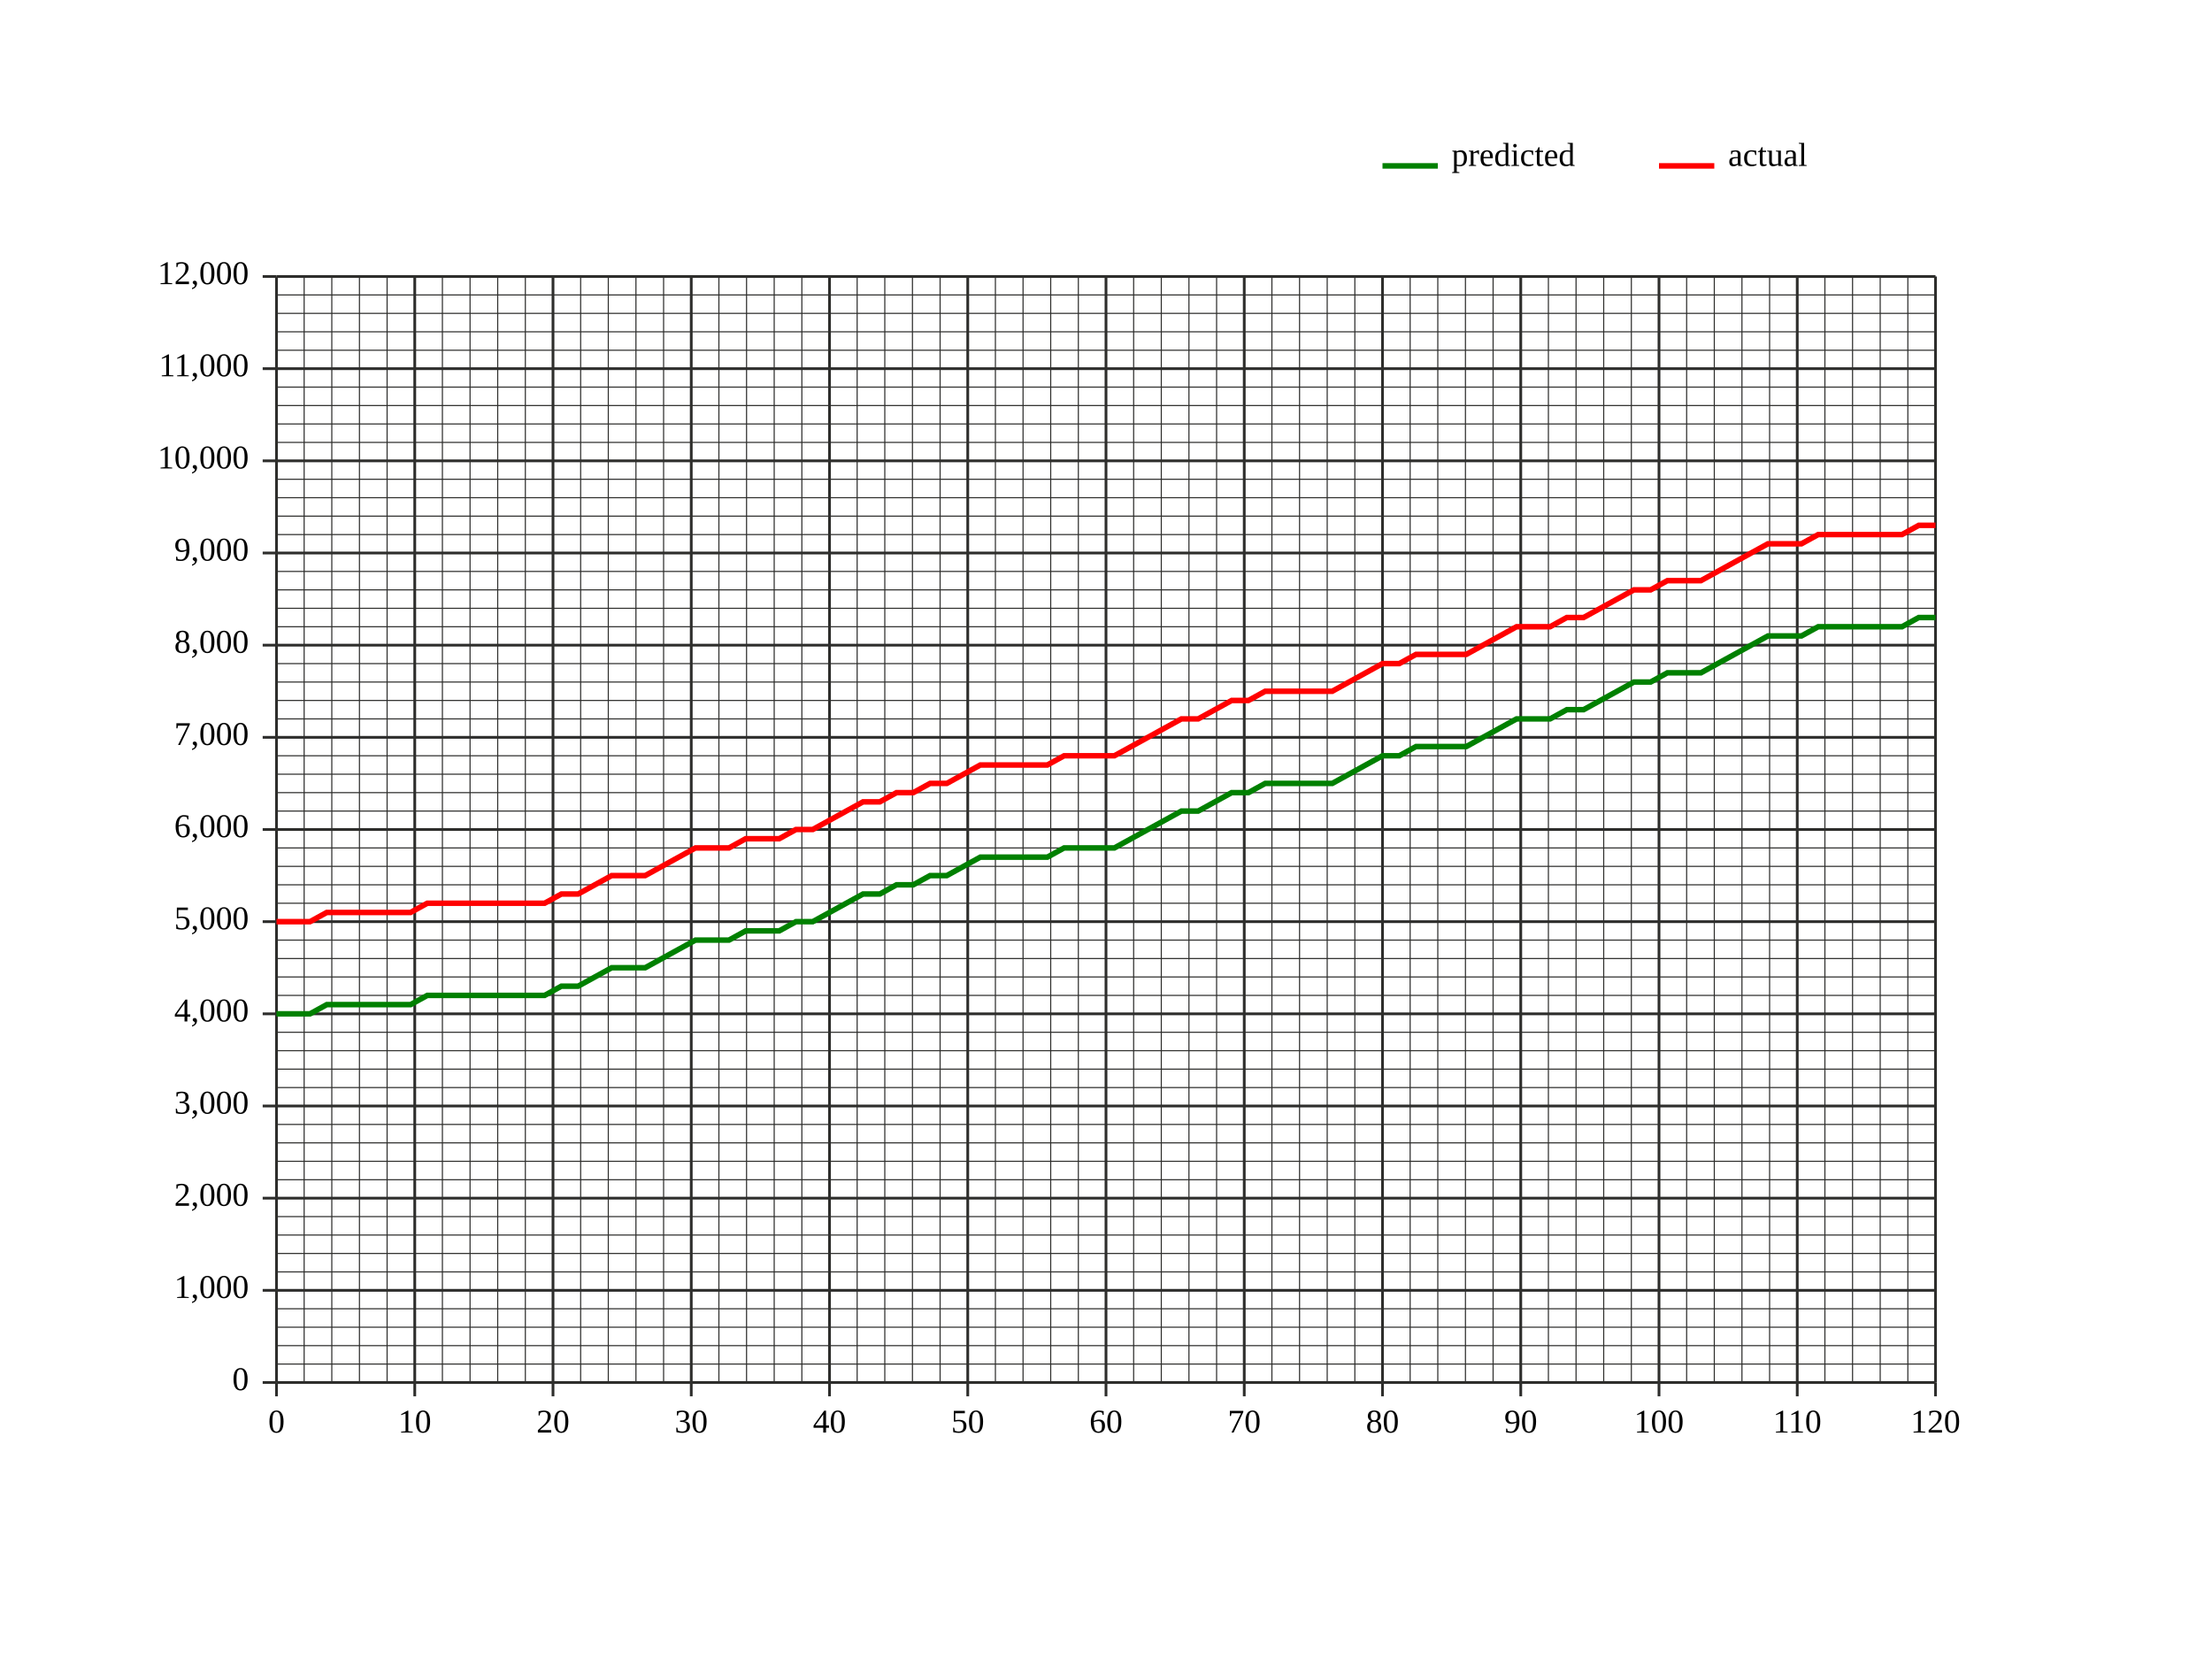
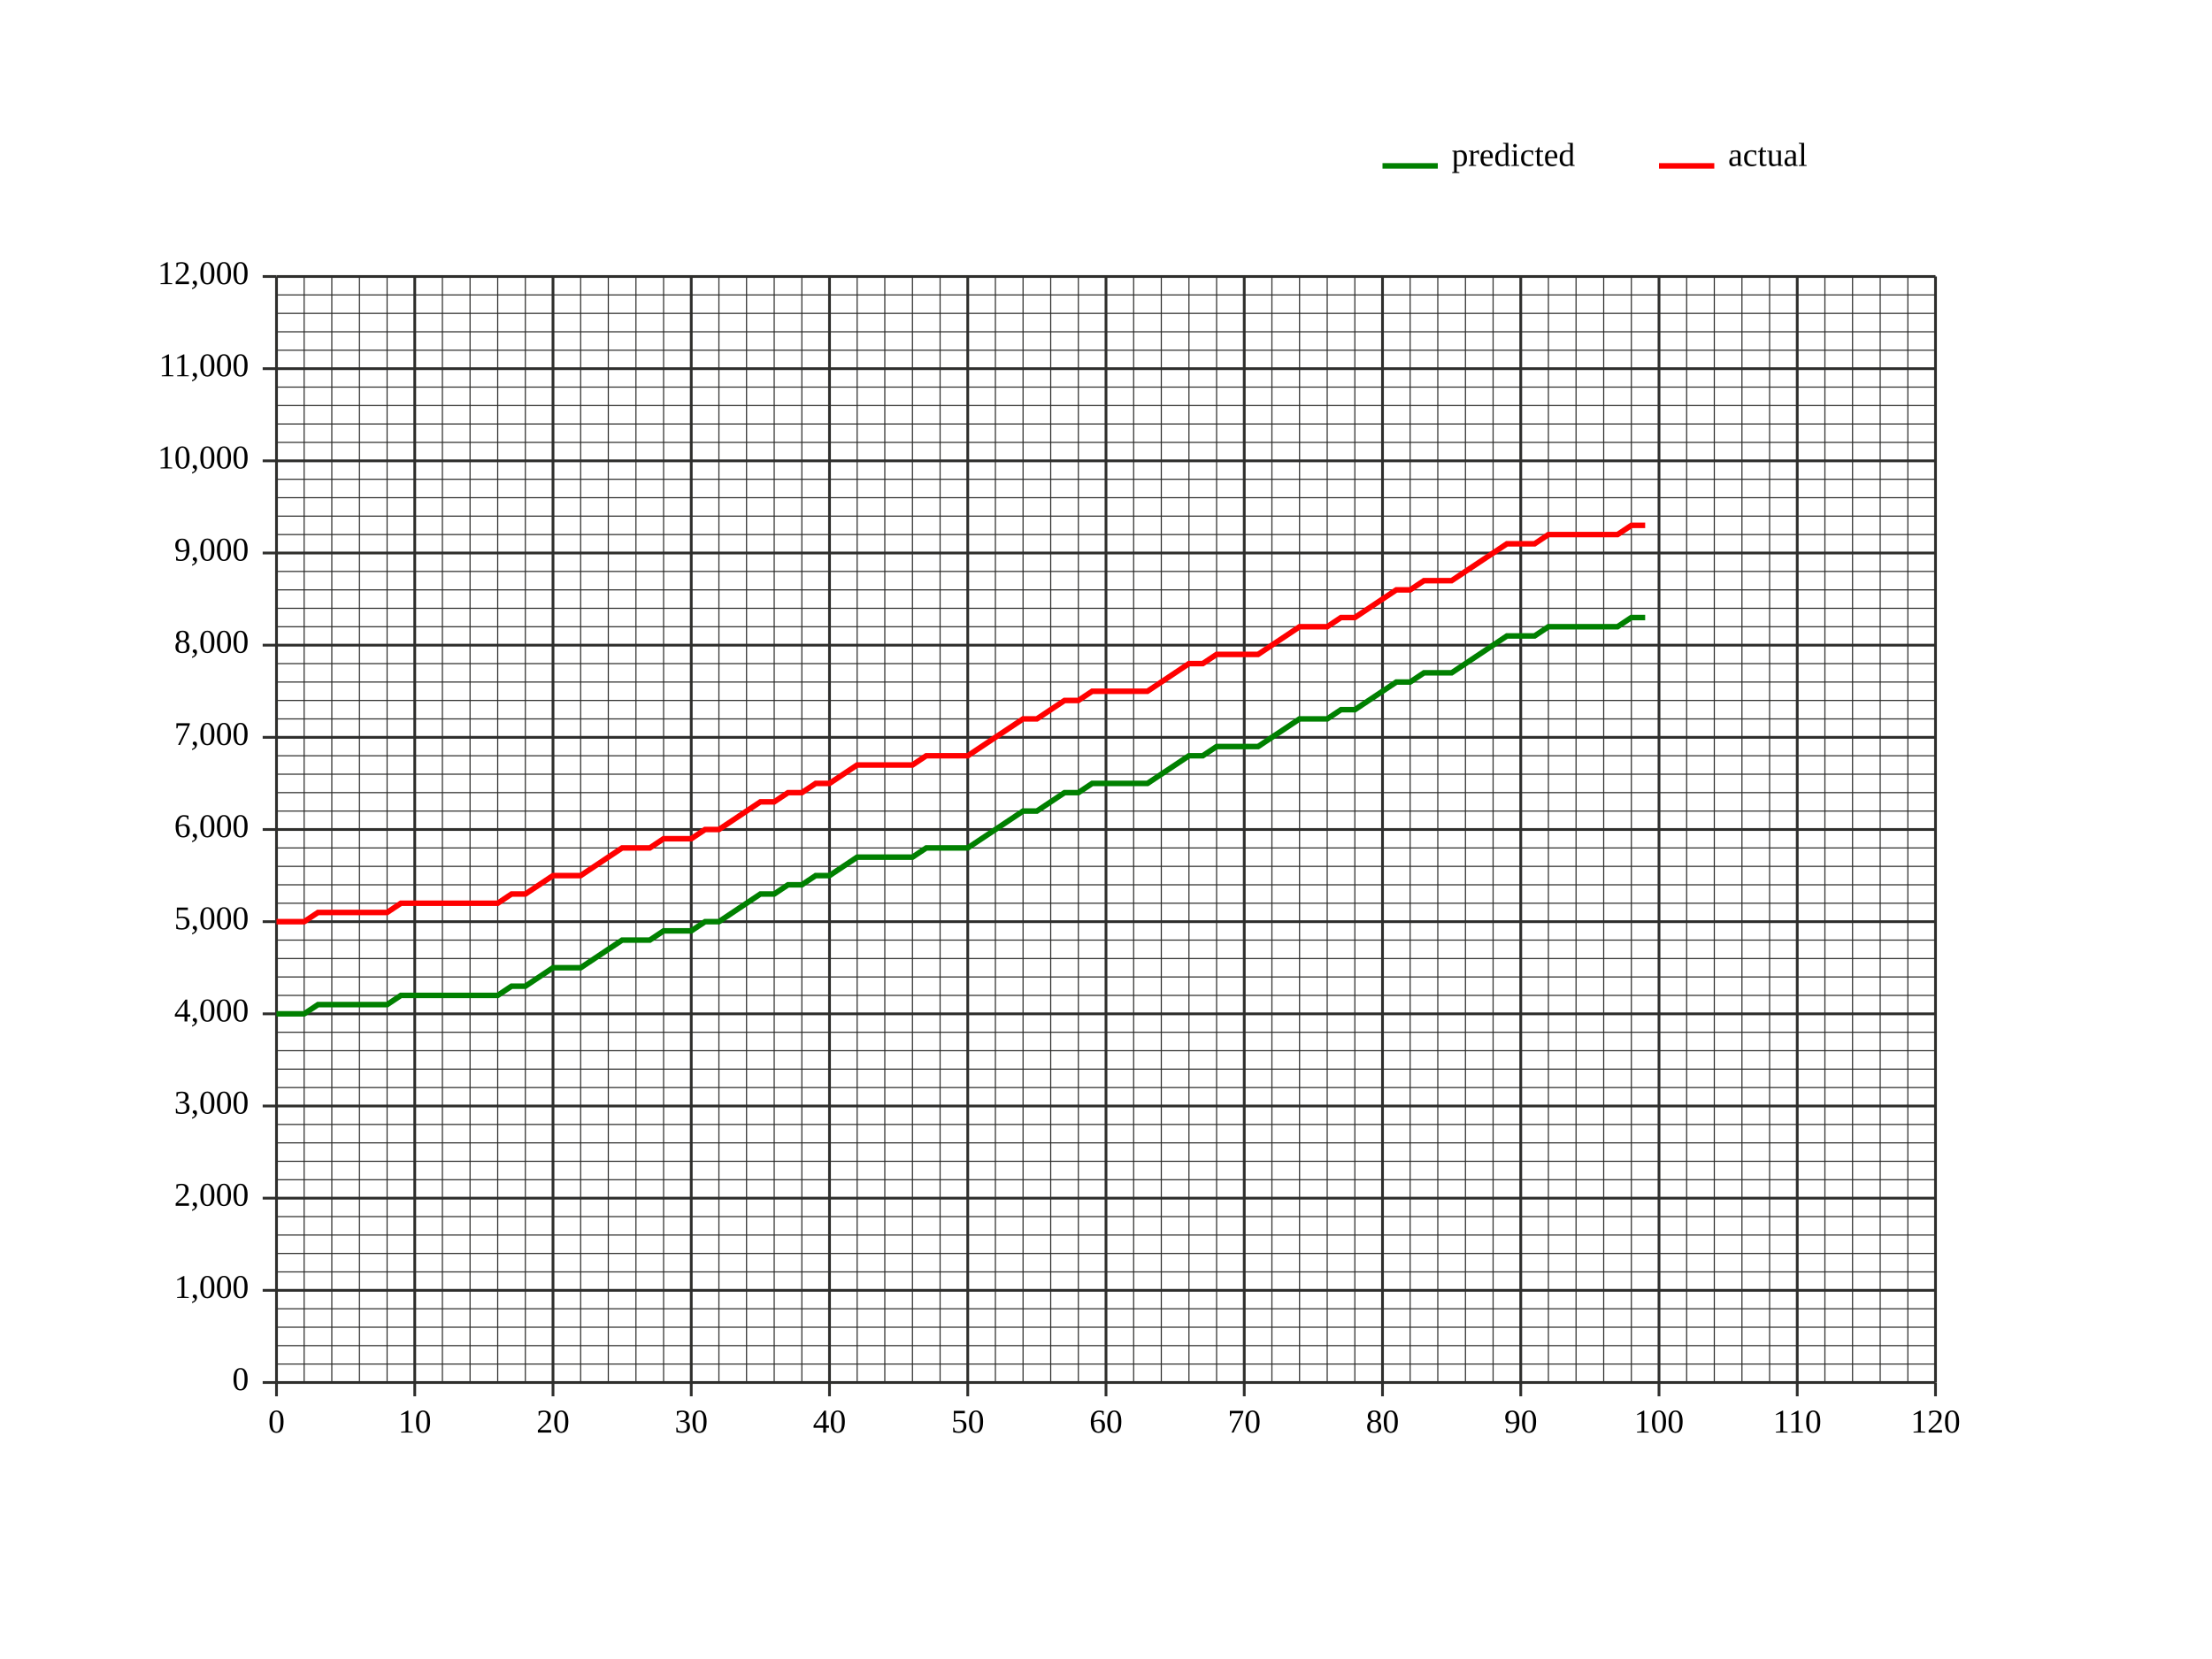
<svg xmlns="http://www.w3.org/2000/svg" viewBox="0 0 800 600">
  <line x1="100" y1="500" x2="700" y2="500" stroke="#2e2e2c" />
  <line x1="100.0" y1="500" x2="100.0" y2="505" stroke="#2e2e2c" />
  <line x1="150.0" y1="500" x2="150.0" y2="505" stroke="#2e2e2c" />
  <line x1="200.0" y1="500" x2="200.0" y2="505" stroke="#2e2e2c" />
  <line x1="250.0" y1="500" x2="250.0" y2="505" stroke="#2e2e2c" />
  <line x1="300.0" y1="500" x2="300.0" y2="505" stroke="#2e2e2c" />
  <line x1="350.0" y1="500" x2="350.0" y2="505" stroke="#2e2e2c" />
  <line x1="400.0" y1="500" x2="400.0" y2="505" stroke="#2e2e2c" />
  <line x1="450.0" y1="500" x2="450.0" y2="505" stroke="#2e2e2c" />
  <line x1="500.0" y1="500" x2="500.0" y2="505" stroke="#2e2e2c" />
  <line x1="550.0" y1="500" x2="550.0" y2="505" stroke="#2e2e2c" />
  <line x1="600.0" y1="500" x2="600.0" y2="505" stroke="#2e2e2c" />
  <line x1="650.0" y1="500" x2="650.0" y2="505" stroke="#2e2e2c" />
  <line x1="700.0" y1="500" x2="700.0" y2="505" stroke="#2e2e2c" />
  <text x="100.0" y="510" text-anchor="middle" dominant-baseline="hanging">0</text>
  <text x="150.0" y="510" text-anchor="middle" dominant-baseline="hanging">10</text>
  <text x="200.0" y="510" text-anchor="middle" dominant-baseline="hanging">20</text>
  <text x="250.0" y="510" text-anchor="middle" dominant-baseline="hanging">30</text>
  <text x="300.0" y="510" text-anchor="middle" dominant-baseline="hanging">40</text>
  <text x="350.0" y="510" text-anchor="middle" dominant-baseline="hanging">50</text>
  <text x="400.0" y="510" text-anchor="middle" dominant-baseline="hanging">60</text>
  <text x="450.0" y="510" text-anchor="middle" dominant-baseline="hanging">70</text>
  <text x="500.0" y="510" text-anchor="middle" dominant-baseline="hanging">80</text>
  <text x="550.0" y="510" text-anchor="middle" dominant-baseline="hanging">90</text>
  <text x="600.0" y="510" text-anchor="middle" dominant-baseline="hanging">100</text>
  <text x="650.0" y="510" text-anchor="middle" dominant-baseline="hanging">110</text>
  <text x="700.0" y="510" text-anchor="middle" dominant-baseline="hanging">120</text>
  <line x1="100" y1="466.667" x2="700" y2="466.667" stroke="#2e2e2c" />
  <line x1="100" y1="433.333" x2="700" y2="433.333" stroke="#2e2e2c" />
  <line x1="100" y1="400.0" x2="700" y2="400.0" stroke="#2e2e2c" />
  <line x1="100" y1="366.667" x2="700" y2="366.667" stroke="#2e2e2c" />
  <line x1="100" y1="333.333" x2="700" y2="333.333" stroke="#2e2e2c" />
  <line x1="100" y1="300.0" x2="700" y2="300.0" stroke="#2e2e2c" />
  <line x1="100" y1="266.667" x2="700" y2="266.667" stroke="#2e2e2c" />
  <line x1="100" y1="233.333" x2="700" y2="233.333" stroke="#2e2e2c" />
  <line x1="100" y1="200.0" x2="700" y2="200.0" stroke="#2e2e2c" />
  <line x1="100" y1="166.667" x2="700" y2="166.667" stroke="#2e2e2c" />
  <line x1="100" y1="133.333" x2="700" y2="133.333" stroke="#2e2e2c" />
  <line x1="100" y1="100.0" x2="700" y2="100.0" stroke="#2e2e2c" />
  <line x1="100" y1="100" x2="100" y2="500" stroke="#2e2e2c" />
  <line x1="95" y1="500.0" x2="100" y2="500.0" stroke="#2e2e2c" />
  <line x1="95" y1="466.667" x2="100" y2="466.667" stroke="#2e2e2c" />
  <line x1="95" y1="433.333" x2="100" y2="433.333" stroke="#2e2e2c" />
  <line x1="95" y1="400.0" x2="100" y2="400.0" stroke="#2e2e2c" />
  <line x1="95" y1="366.667" x2="100" y2="366.667" stroke="#2e2e2c" />
  <line x1="95" y1="333.333" x2="100" y2="333.333" stroke="#2e2e2c" />
  <line x1="95" y1="300.0" x2="100" y2="300.0" stroke="#2e2e2c" />
  <line x1="95" y1="266.667" x2="100" y2="266.667" stroke="#2e2e2c" />
  <line x1="95" y1="233.333" x2="100" y2="233.333" stroke="#2e2e2c" />
  <line x1="95" y1="200.0" x2="100" y2="200.0" stroke="#2e2e2c" />
  <line x1="95" y1="166.667" x2="100" y2="166.667" stroke="#2e2e2c" />
  <line x1="95" y1="133.333" x2="100" y2="133.333" stroke="#2e2e2c" />
  <line x1="95" y1="100.0" x2="100" y2="100.0" stroke="#2e2e2c" />
  <text x="90" y="500.0" text-anchor="end" dominant-baseline="middle">0</text>
  <text x="90" y="466.667" text-anchor="end" dominant-baseline="middle">1,000</text>
  <text x="90" y="433.333" text-anchor="end" dominant-baseline="middle">2,000</text>
  <text x="90" y="400.0" text-anchor="end" dominant-baseline="middle">3,000</text>
  <text x="90" y="366.667" text-anchor="end" dominant-baseline="middle">4,000</text>
  <text x="90" y="333.333" text-anchor="end" dominant-baseline="middle">5,000</text>
  <text x="90" y="300.0" text-anchor="end" dominant-baseline="middle">6,000</text>
  <text x="90" y="266.667" text-anchor="end" dominant-baseline="middle">7,000</text>
  <text x="90" y="233.333" text-anchor="end" dominant-baseline="middle">8,000</text>
  <text x="90" y="200.0" text-anchor="end" dominant-baseline="middle">9,000</text>
  <text x="90" y="166.667" text-anchor="end" dominant-baseline="middle">10,000</text>
  <text x="90" y="133.333" text-anchor="end" dominant-baseline="middle">11,000</text>
  <text x="90" y="100.0" text-anchor="end" dominant-baseline="middle">12,000</text>
  <line x1="150.0" y1="100" x2="150.0" y2="500" stroke="#2e2e2c" />
  <line x1="140.0" y1="100" x2="140.0" y2="500" stroke="#2e2e2c" stroke-width="0.4" />
  <line x1="130.0" y1="100" x2="130.0" y2="500" stroke="#2e2e2c" stroke-width="0.4" />
  <line x1="120.0" y1="100" x2="120.0" y2="500" stroke="#2e2e2c" stroke-width="0.4" />
  <line x1="110.0" y1="100" x2="110.0" y2="500" stroke="#2e2e2c" stroke-width="0.4" />
  <line x1="200.0" y1="100" x2="200.0" y2="500" stroke="#2e2e2c" />
  <line x1="190.0" y1="100" x2="190.0" y2="500" stroke="#2e2e2c" stroke-width="0.4" />
  <line x1="180.0" y1="100" x2="180.0" y2="500" stroke="#2e2e2c" stroke-width="0.4" />
  <line x1="170.0" y1="100" x2="170.0" y2="500" stroke="#2e2e2c" stroke-width="0.4" />
  <line x1="160.0" y1="100" x2="160.0" y2="500" stroke="#2e2e2c" stroke-width="0.4" />
  <line x1="250.0" y1="100" x2="250.0" y2="500" stroke="#2e2e2c" />
  <line x1="240.0" y1="100" x2="240.0" y2="500" stroke="#2e2e2c" stroke-width="0.4" />
  <line x1="230.0" y1="100" x2="230.0" y2="500" stroke="#2e2e2c" stroke-width="0.4" />
  <line x1="220.0" y1="100" x2="220.0" y2="500" stroke="#2e2e2c" stroke-width="0.4" />
  <line x1="210.0" y1="100" x2="210.0" y2="500" stroke="#2e2e2c" stroke-width="0.4" />
  <line x1="300.0" y1="100" x2="300.0" y2="500" stroke="#2e2e2c" />
  <line x1="290.0" y1="100" x2="290.0" y2="500" stroke="#2e2e2c" stroke-width="0.4" />
  <line x1="280.0" y1="100" x2="280.0" y2="500" stroke="#2e2e2c" stroke-width="0.4" />
  <line x1="270.0" y1="100" x2="270.0" y2="500" stroke="#2e2e2c" stroke-width="0.4" />
  <line x1="260.0" y1="100" x2="260.0" y2="500" stroke="#2e2e2c" stroke-width="0.4" />
  <line x1="350.0" y1="100" x2="350.0" y2="500" stroke="#2e2e2c" />
  <line x1="340.0" y1="100" x2="340.0" y2="500" stroke="#2e2e2c" stroke-width="0.4" />
  <line x1="330.0" y1="100" x2="330.0" y2="500" stroke="#2e2e2c" stroke-width="0.4" />
  <line x1="320.0" y1="100" x2="320.0" y2="500" stroke="#2e2e2c" stroke-width="0.4" />
  <line x1="310.0" y1="100" x2="310.0" y2="500" stroke="#2e2e2c" stroke-width="0.4" />
  <line x1="400.0" y1="100" x2="400.0" y2="500" stroke="#2e2e2c" />
  <line x1="390.0" y1="100" x2="390.0" y2="500" stroke="#2e2e2c" stroke-width="0.4" />
  <line x1="380.0" y1="100" x2="380.0" y2="500" stroke="#2e2e2c" stroke-width="0.4" />
  <line x1="370.0" y1="100" x2="370.0" y2="500" stroke="#2e2e2c" stroke-width="0.4" />
  <line x1="360.0" y1="100" x2="360.0" y2="500" stroke="#2e2e2c" stroke-width="0.4" />
  <line x1="450.0" y1="100" x2="450.0" y2="500" stroke="#2e2e2c" />
  <line x1="440.0" y1="100" x2="440.0" y2="500" stroke="#2e2e2c" stroke-width="0.4" />
  <line x1="430.0" y1="100" x2="430.0" y2="500" stroke="#2e2e2c" stroke-width="0.4" />
  <line x1="420.0" y1="100" x2="420.0" y2="500" stroke="#2e2e2c" stroke-width="0.4" />
  <line x1="410.0" y1="100" x2="410.0" y2="500" stroke="#2e2e2c" stroke-width="0.4" />
  <line x1="500.0" y1="100" x2="500.0" y2="500" stroke="#2e2e2c" />
  <line x1="490.0" y1="100" x2="490.0" y2="500" stroke="#2e2e2c" stroke-width="0.4" />
  <line x1="480.0" y1="100" x2="480.0" y2="500" stroke="#2e2e2c" stroke-width="0.4" />
  <line x1="470.0" y1="100" x2="470.0" y2="500" stroke="#2e2e2c" stroke-width="0.4" />
  <line x1="460.0" y1="100" x2="460.0" y2="500" stroke="#2e2e2c" stroke-width="0.4" />
  <line x1="550.0" y1="100" x2="550.0" y2="500" stroke="#2e2e2c" />
  <line x1="540.0" y1="100" x2="540.0" y2="500" stroke="#2e2e2c" stroke-width="0.4" />
  <line x1="530.0" y1="100" x2="530.0" y2="500" stroke="#2e2e2c" stroke-width="0.4" />
  <line x1="520.0" y1="100" x2="520.0" y2="500" stroke="#2e2e2c" stroke-width="0.4" />
  <line x1="510.0" y1="100" x2="510.0" y2="500" stroke="#2e2e2c" stroke-width="0.4" />
  <line x1="600.0" y1="100" x2="600.0" y2="500" stroke="#2e2e2c" />
  <line x1="590.0" y1="100" x2="590.0" y2="500" stroke="#2e2e2c" stroke-width="0.4" />
  <line x1="580.0" y1="100" x2="580.0" y2="500" stroke="#2e2e2c" stroke-width="0.4" />
  <line x1="570.0" y1="100" x2="570.0" y2="500" stroke="#2e2e2c" stroke-width="0.4" />
  <line x1="560.0" y1="100" x2="560.0" y2="500" stroke="#2e2e2c" stroke-width="0.4" />
  <line x1="650.0" y1="100" x2="650.0" y2="500" stroke="#2e2e2c" />
  <line x1="640.0" y1="100" x2="640.0" y2="500" stroke="#2e2e2c" stroke-width="0.4" />
  <line x1="630.0" y1="100" x2="630.0" y2="500" stroke="#2e2e2c" stroke-width="0.4" />
  <line x1="620.0" y1="100" x2="620.0" y2="500" stroke="#2e2e2c" stroke-width="0.4" />
  <line x1="610.0" y1="100" x2="610.0" y2="500" stroke="#2e2e2c" stroke-width="0.4" />
  <line x1="700.0" y1="100" x2="700.0" y2="500" stroke="#2e2e2c" />
  <line x1="690.0" y1="100" x2="690.0" y2="500" stroke="#2e2e2c" stroke-width="0.4" />
  <line x1="680.0" y1="100" x2="680.0" y2="500" stroke="#2e2e2c" stroke-width="0.4" />
  <line x1="670.0" y1="100" x2="670.0" y2="500" stroke="#2e2e2c" stroke-width="0.4" />
  <line x1="660.0" y1="100" x2="660.0" y2="500" stroke="#2e2e2c" stroke-width="0.4" />
  <line x1="100" y1="473.333" x2="700" y2="473.333" stroke="#2e2e2c" stroke-width="0.4" />
  <line x1="100" y1="480" x2="700" y2="480" stroke="#2e2e2c" stroke-width="0.4" />
  <line x1="100" y1="486.667" x2="700" y2="486.667" stroke="#2e2e2c" stroke-width="0.4" />
  <line x1="100" y1="493.333" x2="700" y2="493.333" stroke="#2e2e2c" stroke-width="0.4" />
  <line x1="100" y1="440" x2="700" y2="440" stroke="#2e2e2c" stroke-width="0.4" />
  <line x1="100" y1="446.667" x2="700" y2="446.667" stroke="#2e2e2c" stroke-width="0.4" />
  <line x1="100" y1="453.333" x2="700" y2="453.333" stroke="#2e2e2c" stroke-width="0.4" />
  <line x1="100" y1="460" x2="700" y2="460" stroke="#2e2e2c" stroke-width="0.4" />
  <line x1="100" y1="406.667" x2="700" y2="406.667" stroke="#2e2e2c" stroke-width="0.4" />
  <line x1="100" y1="413.333" x2="700" y2="413.333" stroke="#2e2e2c" stroke-width="0.4" />
  <line x1="100" y1="420.0" x2="700" y2="420.0" stroke="#2e2e2c" stroke-width="0.4" />
  <line x1="100" y1="426.667" x2="700" y2="426.667" stroke="#2e2e2c" stroke-width="0.4" />
  <line x1="100" y1="373.333" x2="700" y2="373.333" stroke="#2e2e2c" stroke-width="0.4" />
  <line x1="100" y1="380" x2="700" y2="380" stroke="#2e2e2c" stroke-width="0.4" />
  <line x1="100" y1="386.667" x2="700" y2="386.667" stroke="#2e2e2c" stroke-width="0.4" />
  <line x1="100" y1="393.333" x2="700" y2="393.333" stroke="#2e2e2c" stroke-width="0.4" />
  <line x1="100" y1="340.0" x2="700" y2="340.0" stroke="#2e2e2c" stroke-width="0.4" />
  <line x1="100" y1="346.667" x2="700" y2="346.667" stroke="#2e2e2c" stroke-width="0.4" />
  <line x1="100" y1="353.333" x2="700" y2="353.333" stroke="#2e2e2c" stroke-width="0.4" />
  <line x1="100" y1="360.0" x2="700" y2="360.0" stroke="#2e2e2c" stroke-width="0.4" />
  <line x1="100" y1="306.667" x2="700" y2="306.667" stroke="#2e2e2c" stroke-width="0.4" />
  <line x1="100" y1="313.333" x2="700" y2="313.333" stroke="#2e2e2c" stroke-width="0.4" />
  <line x1="100" y1="320.0" x2="700" y2="320.0" stroke="#2e2e2c" stroke-width="0.4" />
  <line x1="100" y1="326.667" x2="700" y2="326.667" stroke="#2e2e2c" stroke-width="0.4" />
  <line x1="100" y1="273.333" x2="700" y2="273.333" stroke="#2e2e2c" stroke-width="0.4" />
  <line x1="100" y1="280.0" x2="700" y2="280.0" stroke="#2e2e2c" stroke-width="0.4" />
  <line x1="100" y1="286.667" x2="700" y2="286.667" stroke="#2e2e2c" stroke-width="0.4" />
  <line x1="100" y1="293.333" x2="700" y2="293.333" stroke="#2e2e2c" stroke-width="0.4" />
  <line x1="100" y1="240.0" x2="700" y2="240.0" stroke="#2e2e2c" stroke-width="0.4" />
  <line x1="100" y1="246.667" x2="700" y2="246.667" stroke="#2e2e2c" stroke-width="0.4" />
  <line x1="100" y1="253.333" x2="700" y2="253.333" stroke="#2e2e2c" stroke-width="0.4" />
  <line x1="100" y1="260.0" x2="700" y2="260.0" stroke="#2e2e2c" stroke-width="0.4" />
  <line x1="100" y1="206.667" x2="700" y2="206.667" stroke="#2e2e2c" stroke-width="0.4" />
  <line x1="100" y1="213.333" x2="700" y2="213.333" stroke="#2e2e2c" stroke-width="0.4" />
  <line x1="100" y1="220.0" x2="700" y2="220.0" stroke="#2e2e2c" stroke-width="0.4" />
  <line x1="100" y1="226.667" x2="700" y2="226.667" stroke="#2e2e2c" stroke-width="0.4" />
  <line x1="100" y1="173.333" x2="700" y2="173.333" stroke="#2e2e2c" stroke-width="0.4" />
  <line x1="100" y1="180.0" x2="700" y2="180.0" stroke="#2e2e2c" stroke-width="0.4" />
  <line x1="100" y1="186.667" x2="700" y2="186.667" stroke="#2e2e2c" stroke-width="0.4" />
  <line x1="100" y1="193.333" x2="700" y2="193.333" stroke="#2e2e2c" stroke-width="0.4" />
  <line x1="100" y1="140.0" x2="700" y2="140.0" stroke="#2e2e2c" stroke-width="0.4" />
  <line x1="100" y1="146.667" x2="700" y2="146.667" stroke="#2e2e2c" stroke-width="0.4" />
  <line x1="100" y1="153.333" x2="700" y2="153.333" stroke="#2e2e2c" stroke-width="0.4" />
  <line x1="100" y1="160.0" x2="700" y2="160.0" stroke="#2e2e2c" stroke-width="0.4" />
  <line x1="100" y1="106.667" x2="700" y2="106.667" stroke="#2e2e2c" stroke-width="0.4" />
  <line x1="100" y1="113.333" x2="700" y2="113.333" stroke="#2e2e2c" stroke-width="0.4" />
  <line x1="100" y1="120.0" x2="700" y2="120.0" stroke="#2e2e2c" stroke-width="0.4" />
  <line x1="100" y1="126.667" x2="700" y2="126.667" stroke="#2e2e2c" stroke-width="0.4" />
  <line x1="500" y1="60" x2="520" y2="60" stroke-width="2" stroke="green" />
  <line x1="600" y1="60" x2="620" y2="60" stroke-width="2" stroke="red" />
  <text x="525" y="60" alignment-baseline="middle">predicted</text>
  <text x="625" y="60" alignment-baseline="middle">actual</text>
-   <path d="M 100.0 366.667 L 106.061 366.667 L 112.121 366.667 L 118.182 363.333 L 124.242 363.333 L 130.303 363.333 L 136.364 363.333 L 142.424 363.333 L 148.485 363.333 L 154.545 360.0 L 160.606 360.0 L 166.667 360.0 L 172.727 360.0 L 178.788 360.0 L 184.848 360.0 L 190.909 360.0 L 196.97 360.0 L 203.03 356.667 L 209.091 356.667 L 215.152 353.333 L 221.212 350.0 L 227.273 350.0 L 233.333 350.0 L 239.394 346.667 L 245.455 343.333 L 251.515 340.0 L 257.576 340.0 L 263.636 340.0 L 269.697 336.667 L 275.758 336.667 L 281.818 336.667 L 287.879 333.333 L 293.939 333.333 L 300.0 330.0 L 306.061 326.667 L 312.121 323.333 L 318.182 323.333 L 324.242 320.0 L 330.303 320.0 L 336.364 316.667 L 342.424 316.667 L 348.485 313.333 L 354.545 310.0 L 360.606 310.0 L 366.667 310.0 L 372.727 310.0 L 378.788 310.0 L 384.848 306.667 L 390.909 306.667 L 396.97 306.667 L 403.03 306.667 L 409.091 303.333 L 415.152 300.0 L 421.212 296.667 L 427.273 293.333 L 433.333 293.333 L 439.394 290.0 L 445.455 286.667 L 451.515 286.667 L 457.576 283.333 L 463.636 283.333 L 469.697 283.333 L 475.758 283.333 L 481.818 283.333 L 487.879 280.0 L 493.939 276.667 L 500.0 273.333 L 506.061 273.333 L 512.121 270.0 L 518.182 270.0 L 524.242 270.0 L 530.303 270.0 L 536.364 266.667 L 542.424 263.333 L 548.485 260.0 L 554.545 260.0 L 560.606 260.0 L 566.667 256.667 L 572.727 256.667 L 578.788 253.333 L 584.848 250.0 L 590.909 246.667 L 596.97 246.667 L 603.03 243.333 L 609.091 243.333 L 615.152 243.333 L 621.212 240.0 L 627.273 236.667 L 633.333 233.333 L 639.394 230 L 645.455 230 L 651.515 230 L 657.576 226.667 L 663.636 226.667 L 669.697 226.667 L 675.758 226.667 L 681.818 226.667 L 687.879 226.667 L 693.939 223.333 L 700.0 223.333" fill="none" stroke-width="2" stroke="green" />
-   <path d="M 100.0 333.333 L 106.061 333.333 L 112.121 333.333 L 118.182 330.0 L 124.242 330.0 L 130.303 330.0 L 136.364 330.0 L 142.424 330.0 L 148.485 330.0 L 154.545 326.667 L 160.606 326.667 L 166.667 326.667 L 172.727 326.667 L 178.788 326.667 L 184.848 326.667 L 190.909 326.667 L 196.97 326.667 L 203.03 323.333 L 209.091 323.333 L 215.152 320.0 L 221.212 316.667 L 227.273 316.667 L 233.333 316.667 L 239.394 313.333 L 245.455 310.0 L 251.515 306.667 L 257.576 306.667 L 263.636 306.667 L 269.697 303.333 L 275.758 303.333 L 281.818 303.333 L 287.879 300.0 L 293.939 300.0 L 300.0 296.667 L 306.061 293.333 L 312.121 290.0 L 318.182 290.0 L 324.242 286.667 L 330.303 286.667 L 336.364 283.333 L 342.424 283.333 L 348.485 280.0 L 354.545 276.667 L 360.606 276.667 L 366.667 276.667 L 372.727 276.667 L 378.788 276.667 L 384.848 273.333 L 390.909 273.333 L 396.97 273.333 L 403.03 273.333 L 409.091 270.0 L 415.152 266.667 L 421.212 263.333 L 427.273 260.0 L 433.333 260.0 L 439.394 256.667 L 445.455 253.333 L 451.515 253.333 L 457.576 250.0 L 463.636 250.0 L 469.697 250.0 L 475.758 250.0 L 481.818 250.0 L 487.879 246.667 L 493.939 243.333 L 500.0 240.0 L 506.061 240.0 L 512.121 236.667 L 518.182 236.667 L 524.242 236.667 L 530.303 236.667 L 536.364 233.333 L 542.424 230 L 548.485 226.667 L 554.545 226.667 L 560.606 226.667 L 566.667 223.333 L 572.727 223.333 L 578.788 220.0 L 584.848 216.667 L 590.909 213.333 L 596.97 213.333 L 603.03 210.0 L 609.091 210.0 L 615.152 210.0 L 621.212 206.667 L 627.273 203.333 L 633.333 200.0 L 639.394 196.667 L 645.455 196.667 L 651.515 196.667 L 657.576 193.333 L 663.636 193.333 L 669.697 193.333 L 675.758 193.333 L 681.818 193.333 L 687.879 193.333 L 693.939 190.0 L 700.0 190.0" fill="none" stroke-width="2" stroke="red" />
+   <path d="M 100.0 366.667 L 105.0 366.667 L 110.0 366.667 L 115.0 363.333 L 120.0 363.333 L 125.0 363.333 L 130.0 363.333 L 135.0 363.333 L 140.0 363.333 L 145.0 360.0 L 150.0 360.0 L 155.0 360.0 L 160.0 360.0 L 165.0 360.0 L 170.0 360.0 L 175.0 360.0 L 180.0 360.0 L 185.0 356.667 L 190.0 356.667 L 195.0 353.333 L 200.0 350.0 L 205.0 350.0 L 210.0 350.0 L 215.0 346.667 L 220.0 343.333 L 225.0 340.0 L 230.0 340.0 L 235.0 340.0 L 240.0 336.667 L 245.0 336.667 L 250.0 336.667 L 255 333.333 L 260.0 333.333 L 265.0 330.0 L 270.0 326.667 L 275.0 323.333 L 280.0 323.333 L 285.0 320.0 L 290.0 320.0 L 295.0 316.667 L 300.0 316.667 L 305.0 313.333 L 310.0 310.0 L 315.0 310.0 L 320.0 310.0 L 325.0 310.0 L 330.0 310.0 L 335.0 306.667 L 340.0 306.667 L 345.0 306.667 L 350.0 306.667 L 355.0 303.333 L 360.0 300.0 L 365.0 296.667 L 370.0 293.333 L 375.0 293.333 L 380.0 290.0 L 385.0 286.667 L 390.0 286.667 L 395.0 283.333 L 400.0 283.333 L 405.0 283.333 L 410 283.333 L 415.0 283.333 L 420.0 280.0 L 425.0 276.667 L 430.0 273.333 L 435.0 273.333 L 440.0 270.0 L 445.0 270.0 L 450.0 270.0 L 455.0 270.0 L 460.0 266.667 L 465 263.333 L 470.0 260.0 L 475.0 260.0 L 480.0 260.0 L 485 256.667 L 490.0 256.667 L 495.0 253.333 L 500.0 250.0 L 505.0 246.667 L 510.0 246.667 L 515.0 243.333 L 520.0 243.333 L 525.0 243.333 L 530.0 240.0 L 535.0 236.667 L 540.0 233.333 L 545.0 230 L 550.0 230 L 555.0 230 L 560.0 226.667 L 565.0 226.667 L 570.0 226.667 L 575.0 226.667 L 580.0 226.667 L 585.0 226.667 L 590.0 223.333 L 595.0 223.333" fill="none" stroke-width="2" stroke="green" />
+   <path d="M 100.0 333.333 L 105.0 333.333 L 110.0 333.333 L 115.0 330.0 L 120.0 330.0 L 125.0 330.0 L 130.0 330.0 L 135.0 330.0 L 140.0 330.0 L 145.0 326.667 L 150.0 326.667 L 155.0 326.667 L 160.0 326.667 L 165.0 326.667 L 170.0 326.667 L 175.0 326.667 L 180.0 326.667 L 185.0 323.333 L 190.0 323.333 L 195.0 320.0 L 200.0 316.667 L 205.0 316.667 L 210.0 316.667 L 215.0 313.333 L 220.0 310.0 L 225.0 306.667 L 230.0 306.667 L 235.0 306.667 L 240.0 303.333 L 245.0 303.333 L 250.0 303.333 L 255 300.0 L 260.0 300.0 L 265.0 296.667 L 270.0 293.333 L 275.0 290.0 L 280.0 290.0 L 285.0 286.667 L 290.0 286.667 L 295.0 283.333 L 300.0 283.333 L 305.0 280.0 L 310.0 276.667 L 315.0 276.667 L 320.0 276.667 L 325.0 276.667 L 330.0 276.667 L 335.0 273.333 L 340.0 273.333 L 345.0 273.333 L 350.0 273.333 L 355.0 270.0 L 360.0 266.667 L 365.0 263.333 L 370.0 260.0 L 375.0 260.0 L 380.0 256.667 L 385.0 253.333 L 390.0 253.333 L 395.0 250.0 L 400.0 250.0 L 405.0 250.0 L 410 250.0 L 415.0 250.0 L 420.0 246.667 L 425.0 243.333 L 430.0 240.0 L 435.0 240.0 L 440.0 236.667 L 445.0 236.667 L 450.0 236.667 L 455.0 236.667 L 460.0 233.333 L 465 230 L 470.0 226.667 L 475.0 226.667 L 480.0 226.667 L 485 223.333 L 490.0 223.333 L 495.0 220.0 L 500.0 216.667 L 505.0 213.333 L 510.0 213.333 L 515.0 210.0 L 520.0 210.0 L 525.0 210.0 L 530.0 206.667 L 535.0 203.333 L 540.0 200.0 L 545.0 196.667 L 550.0 196.667 L 555.0 196.667 L 560.0 193.333 L 565.0 193.333 L 570.0 193.333 L 575.0 193.333 L 580.0 193.333 L 585.0 193.333 L 590.0 190.0 L 595.0 190.0" fill="none" stroke-width="2" stroke="red" />
</svg>
